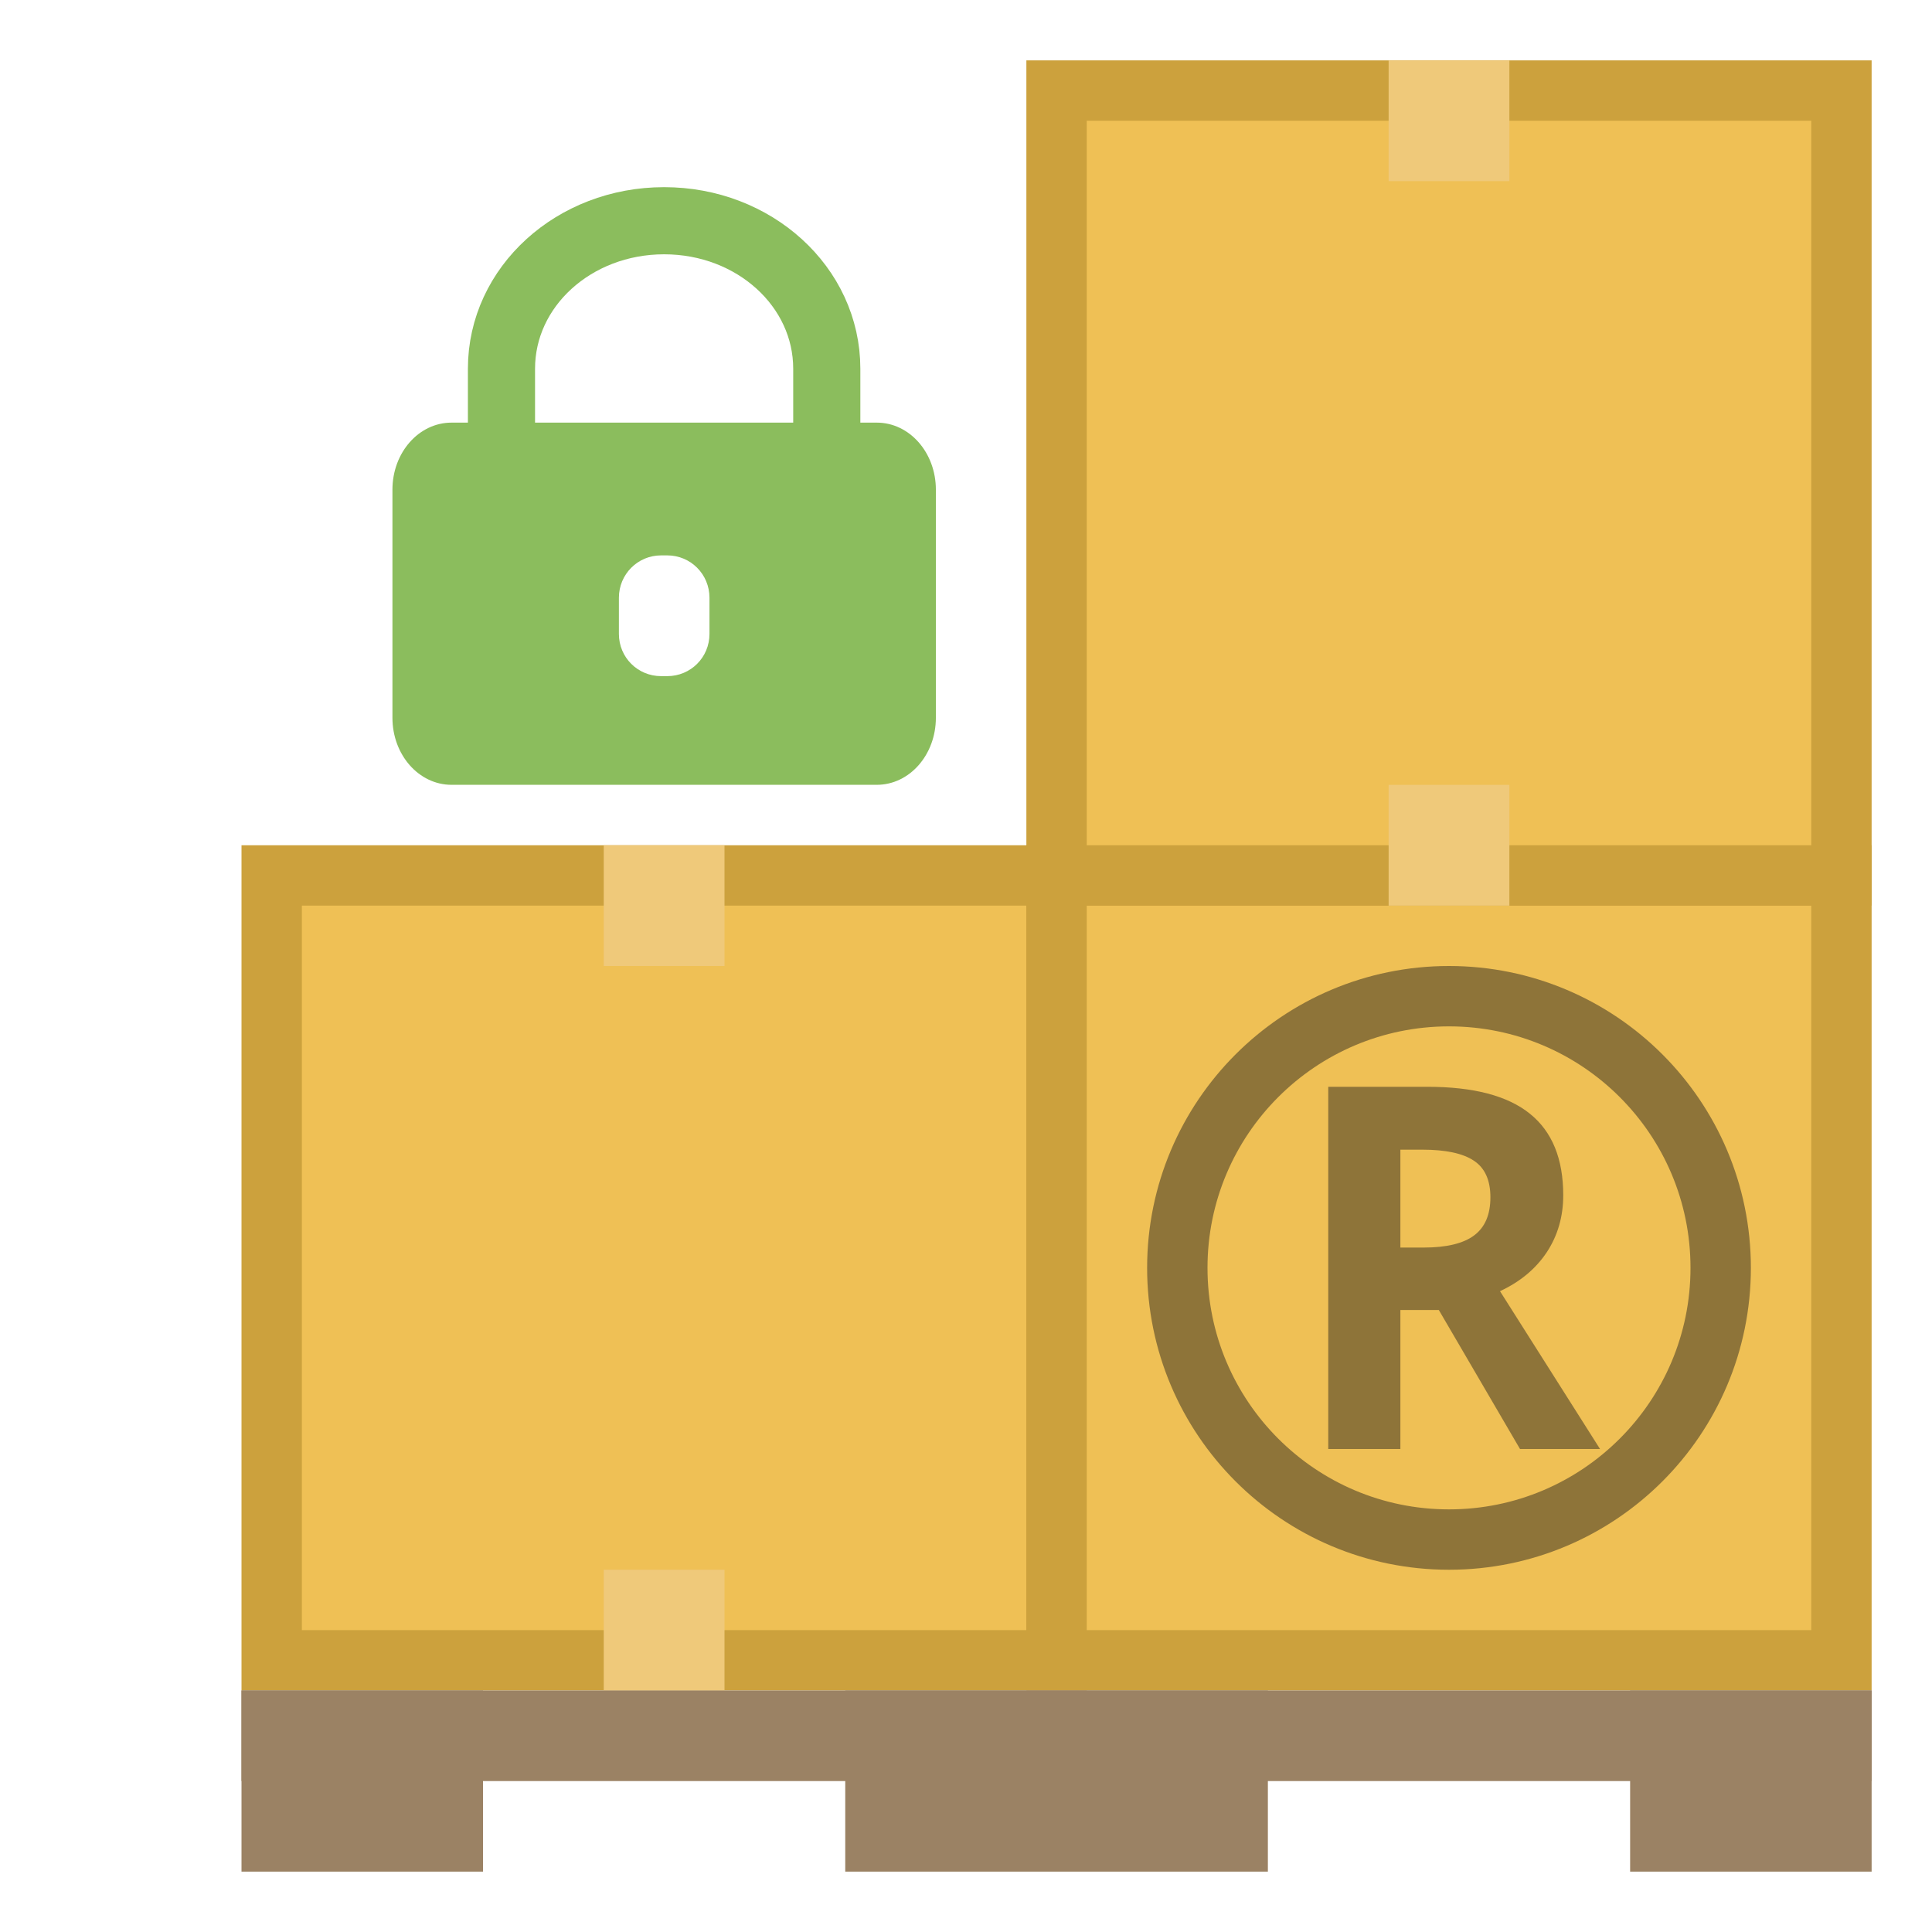
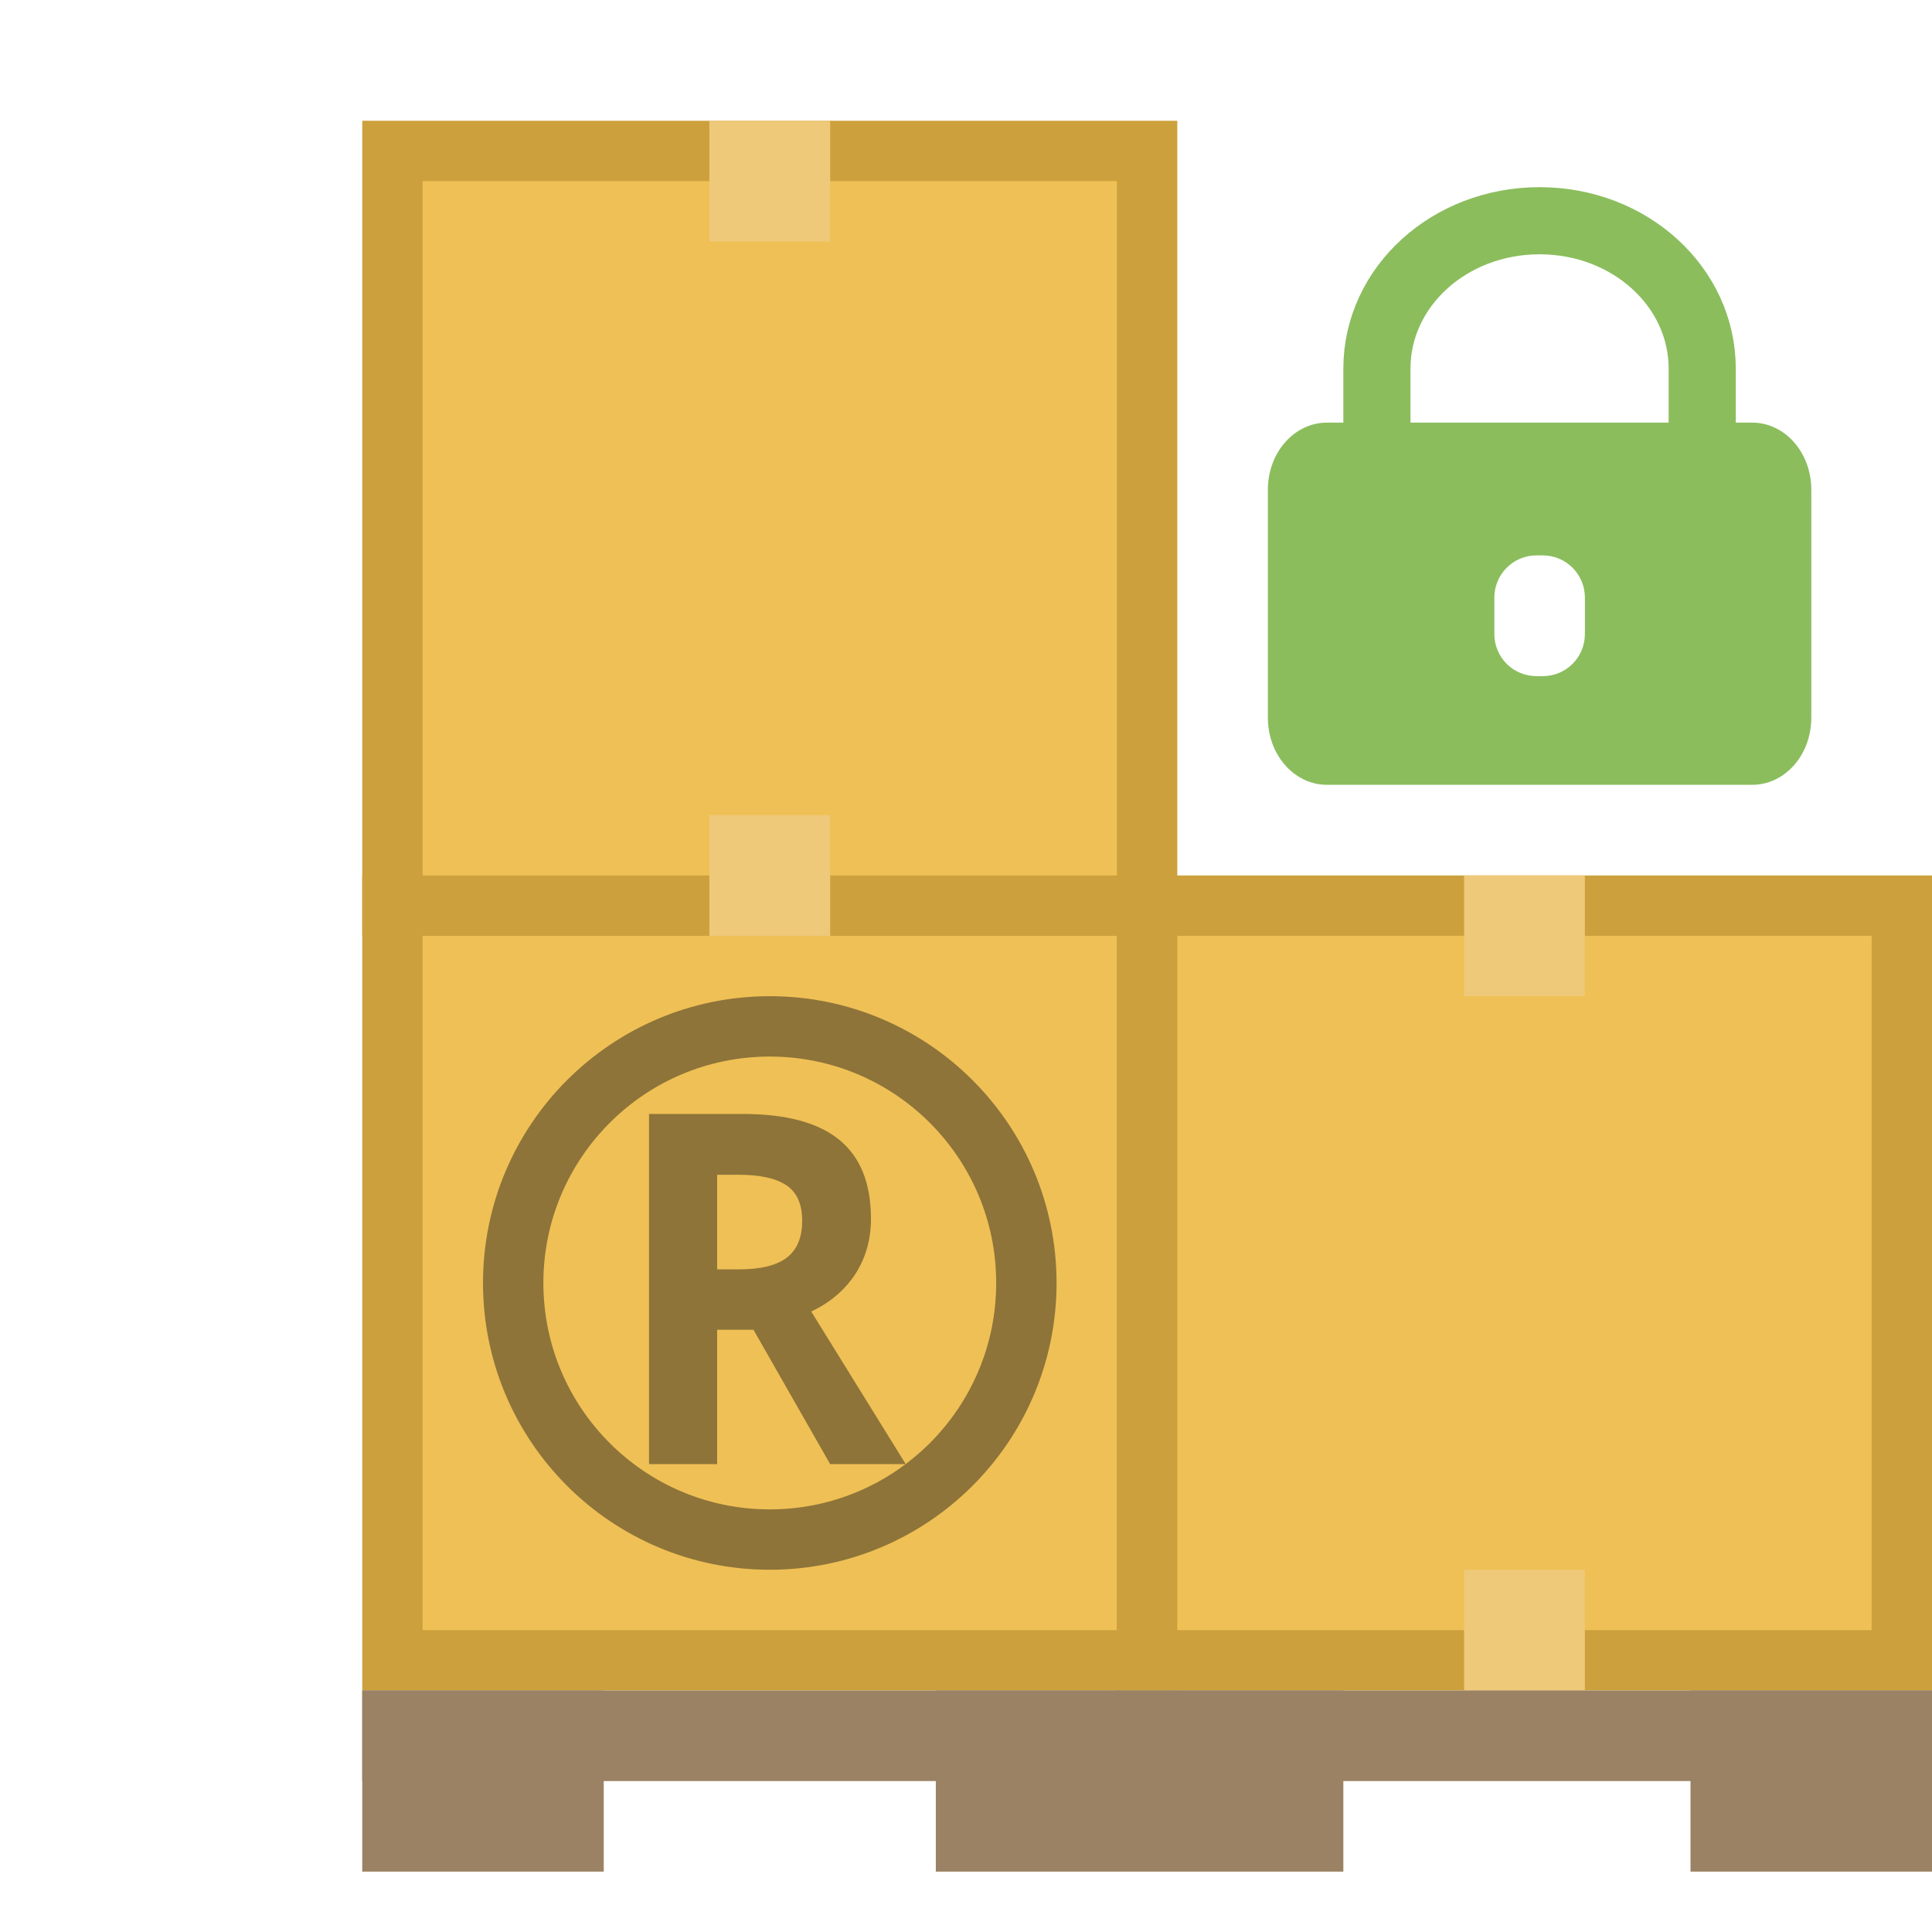
<svg xmlns="http://www.w3.org/2000/svg" width="32" height="32" version="1.1" viewBox="0 0 32 32">
  <g opacity=".8">
    <g fill="#ebb02b" stroke="#bf8a0d">
-       <rect x="4.5" y="14.5" width="13" height="13" opacity="1" />
-       <rect x="17.5" y="14.5" width="13" height="13" opacity="1" />
-       <rect x="17.5" y="1.5" width="13" height="13" opacity="1" />
+       <rect x="6.5" y="15" width="12.5" height="12.5" opacity="1" />
+       <rect x="19" y="15" width="12.5" height="12.5" opacity="1" />
+       <rect x="6.5" y="2.5" width="12.5" height="12.5" opacity="1" />
    </g>
    <g fill="#ebbb59">
-       <rect x="10" y="26" width="2" height="2" opacity="1" />
-       <rect x="10" y="14" width="2" height="2" opacity="1" />
-       <rect x="23" y="13" width="2" height="2" opacity="1" />
-       <rect x="23" y="1" width="2" height="2" opacity="1" />
+       <rect x="24.25" y="26" width="2" height="2" opacity="1" />
+       <rect x="11.75" y="13.5" width="2" height="2" opacity="1" />
+       <rect x="24.25" y="14.5" width="2" height="2" opacity="1" />
+       <rect x="11.75" y="2" width="2" height="2" opacity="1" />
    </g>
    <g fill="#82633d">
-       <rect x="4" y="28" width="27" height="1.5" opacity="1" />
-       <rect x="4" y="28" width="4" height="3" opacity="1" />
-       <rect x="14" y="28" width="7" height="3" opacity="1" />
-       <rect x="27" y="28" width="4" height="3" opacity="1" />
+       <rect x="6" y="28" width="26" height="1.5" opacity="1" />
+       <rect x="6" y="28" width="4" height="3" opacity="1" />
+       <rect x="15.5" y="28" width="6.75" height="3" opacity="1" />
+       <rect x="28" y="28" width="4" height="3" opacity="1" />
    </g>
-     <circle cx="24" cy="21" r="4.5" fill="none" opacity="1" stroke="#725108" />
-     <g transform="scale(.968909 1.03209)" fill="#725108" aria-label="R">
+     <circle cx="12.75" cy="21.25" r="4.25" fill="none" opacity="1" stroke="#725108" />
+     <g transform="matrix(.915081 0 0 .997686 -10.0278 1.05)" fill="#725108" aria-label="R">
      <path d="m23.939 20.021h0.398q0.585 0 0.863-0.195t0.278-0.612q0-0.414-0.286-0.589-0.282-0.175-0.879-0.175h-0.374zm0 1.002v2.231h-1.233v-5.813h1.694q1.185 0 1.754 0.433 0.569 0.429 0.569 1.308 0 0.513-0.282 0.915-0.282 0.398-0.799 0.624l1.71 2.533h-1.368l-1.388-2.231z" stroke-width="1.018" />
    </g>
-     <path d="m7.479 7c-0.542 0-0.979 0.496-0.979 1.111v3.777c0 0.615 0.437 1.111 0.979 1.111h7.043c0.542 0 0.979-0.496 0.979-1.111v-3.777c0-0.615-0.437-1.111-0.979-1.111h-7.043zm3.471 2.199h0.102c0.388 0 0.699 0.313 0.699 0.701v0.6c0 0.388-0.311 0.699-0.699 0.699h-0.102c-0.388 0-0.699-0.311-0.699-0.699v-0.6c0-0.388 0.311-0.701 0.699-0.701z" fill="#6eac35" opacity="1" />
-     <path d="m11 3.656c-1.493 0-2.694 1.093-2.694 2.451v1.837h5.388v-1.837c0-1.358-1.201-2.451-2.694-2.451z" fill="none" opacity="1" stroke="#6eac35" stroke-width="1.112" />
+     <path d="m21.979 7c-0.542 0-0.979 0.496-0.979 1.111v3.777c0 0.615 0.437 1.111 0.979 1.111h7.043c0.542 0 0.979-0.496 0.979-1.111v-3.777c0-0.615-0.437-1.111-0.979-1.111zm3.471 2.199h0.102c0.388 0 0.699 0.313 0.699 0.701v0.6c0 0.388-0.311 0.699-0.699 0.699h-0.102c-0.388 0-0.699-0.311-0.699-0.699v-0.6c0-0.388 0.311-0.701 0.699-0.701z" fill="#6eac35" opacity="1" />
+     <path d="m25.5 3.656c-1.493 0-2.694 1.093-2.694 2.451v1.837h5.388v-1.837c0-1.358-1.201-2.451-2.694-2.451z" fill="none" opacity="1" stroke="#6eac35" stroke-width="1.112" />
  </g>
</svg>
